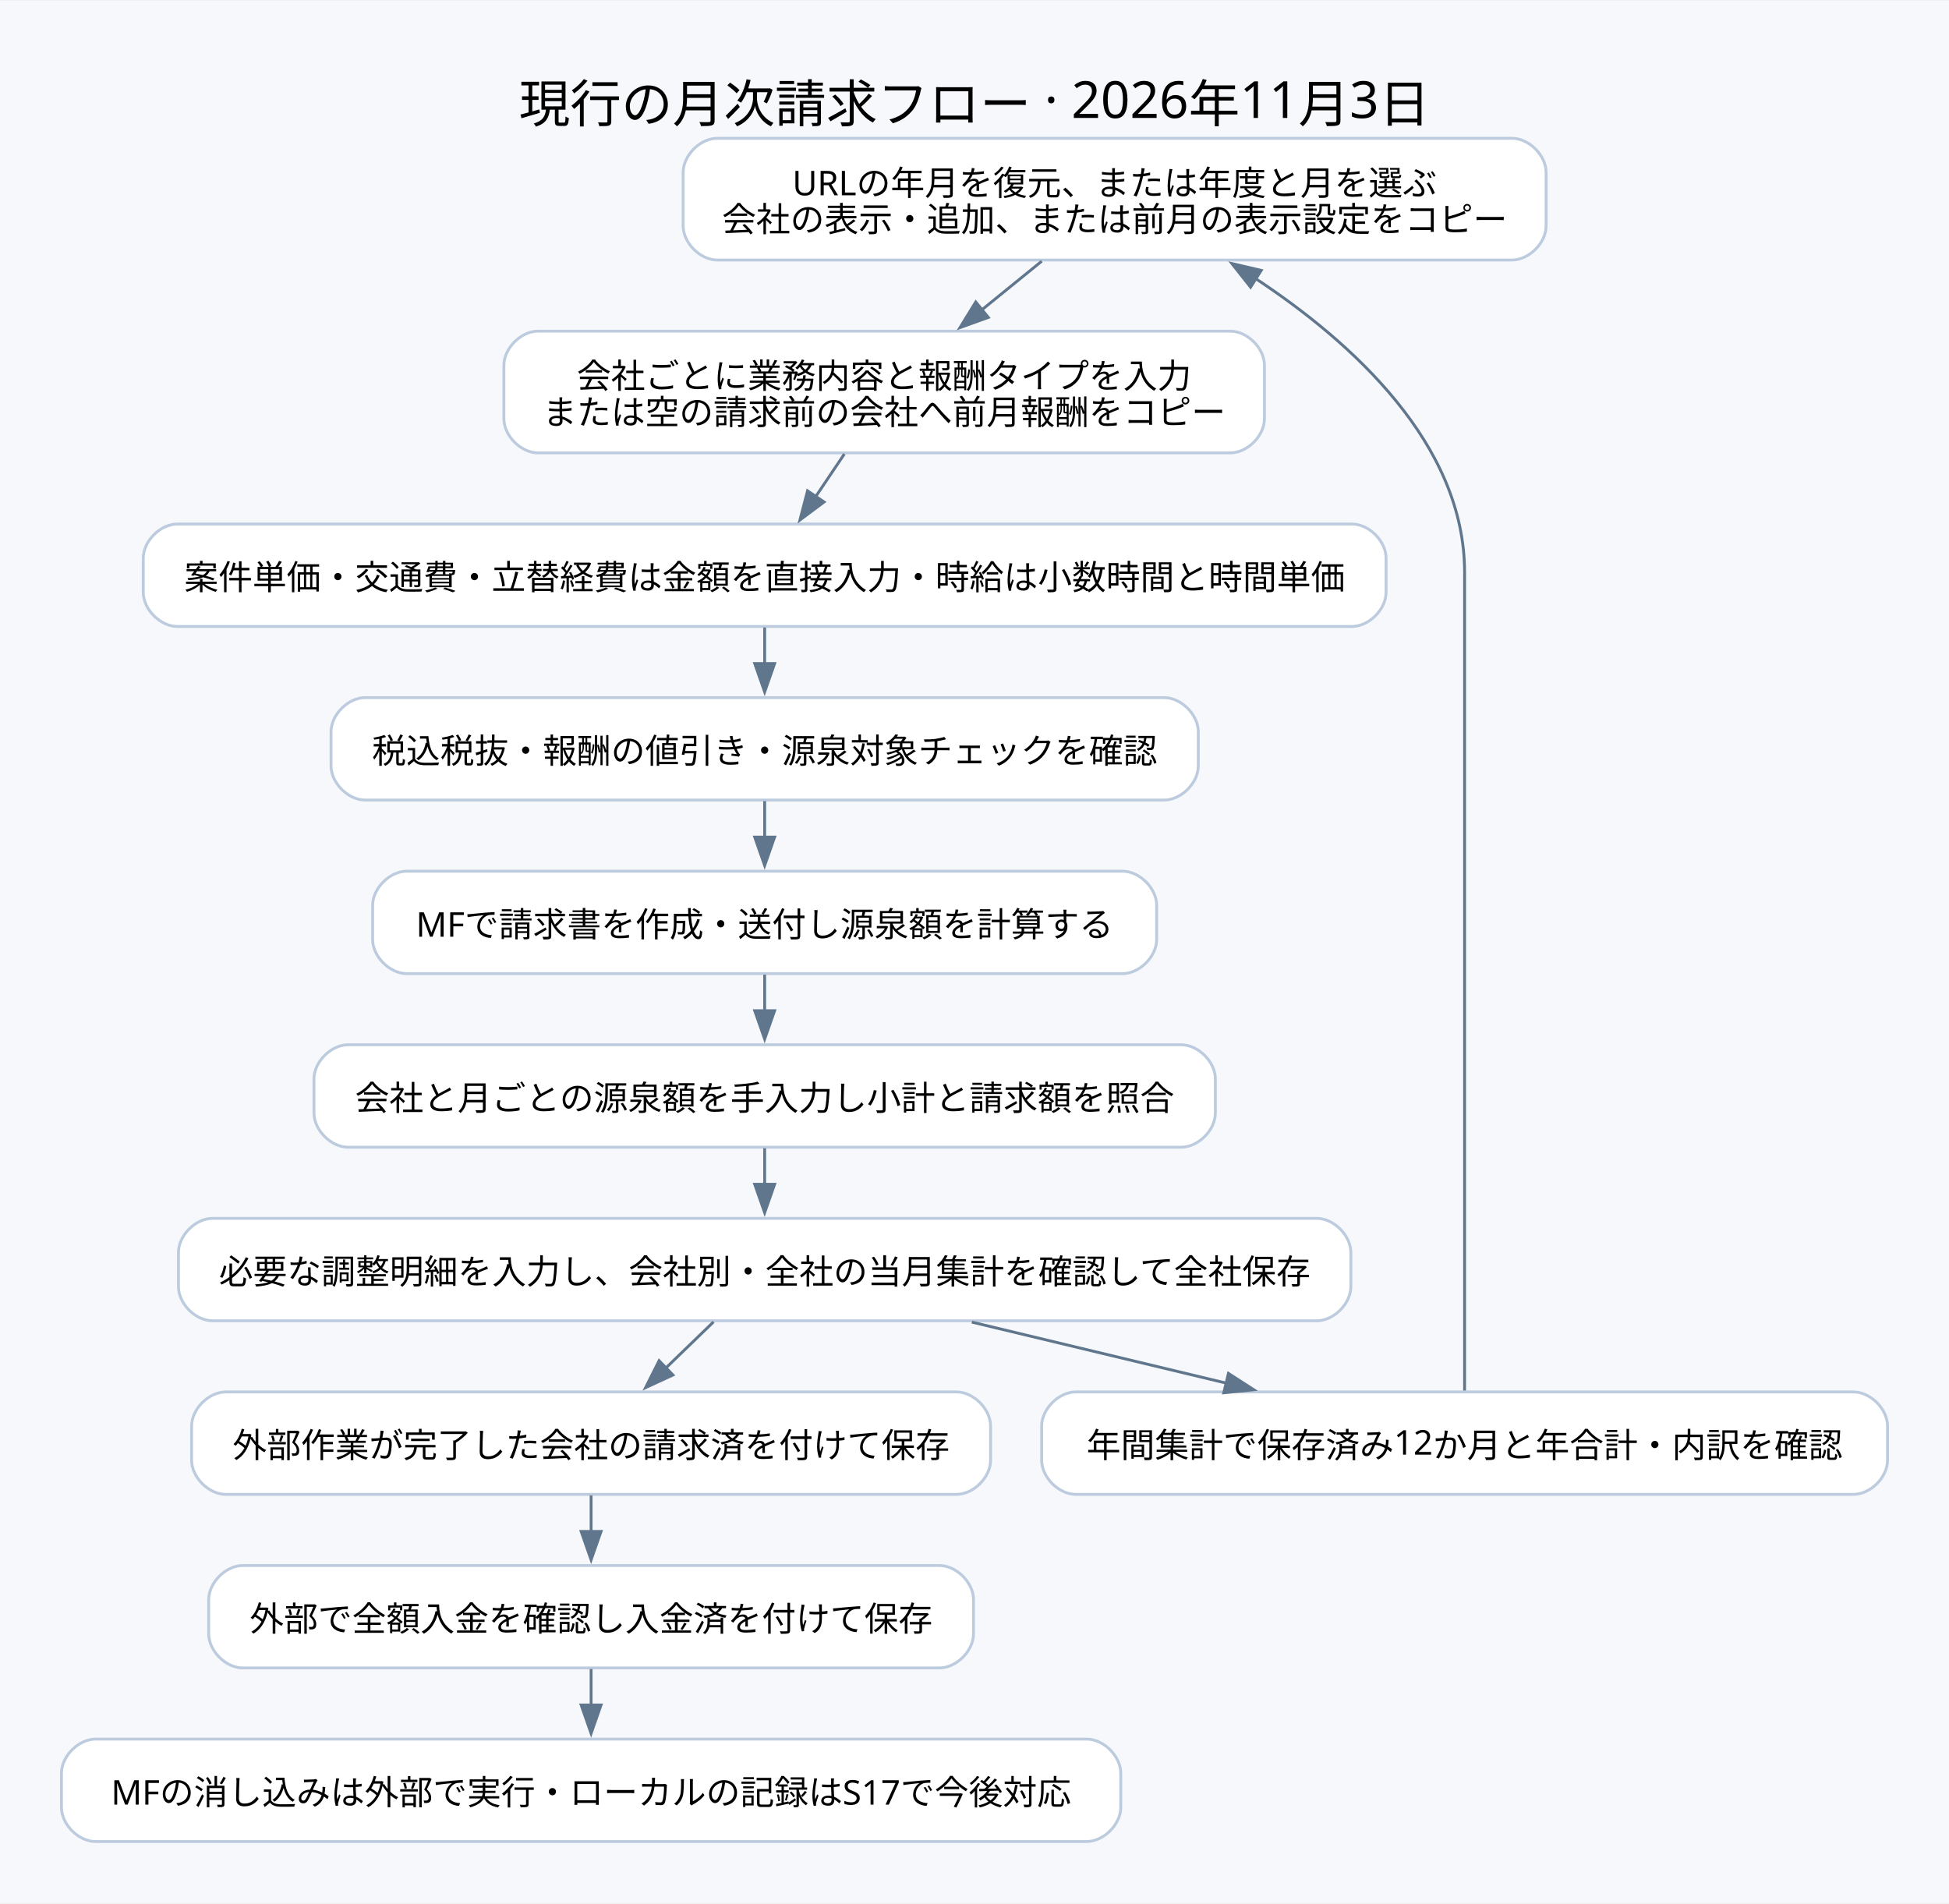
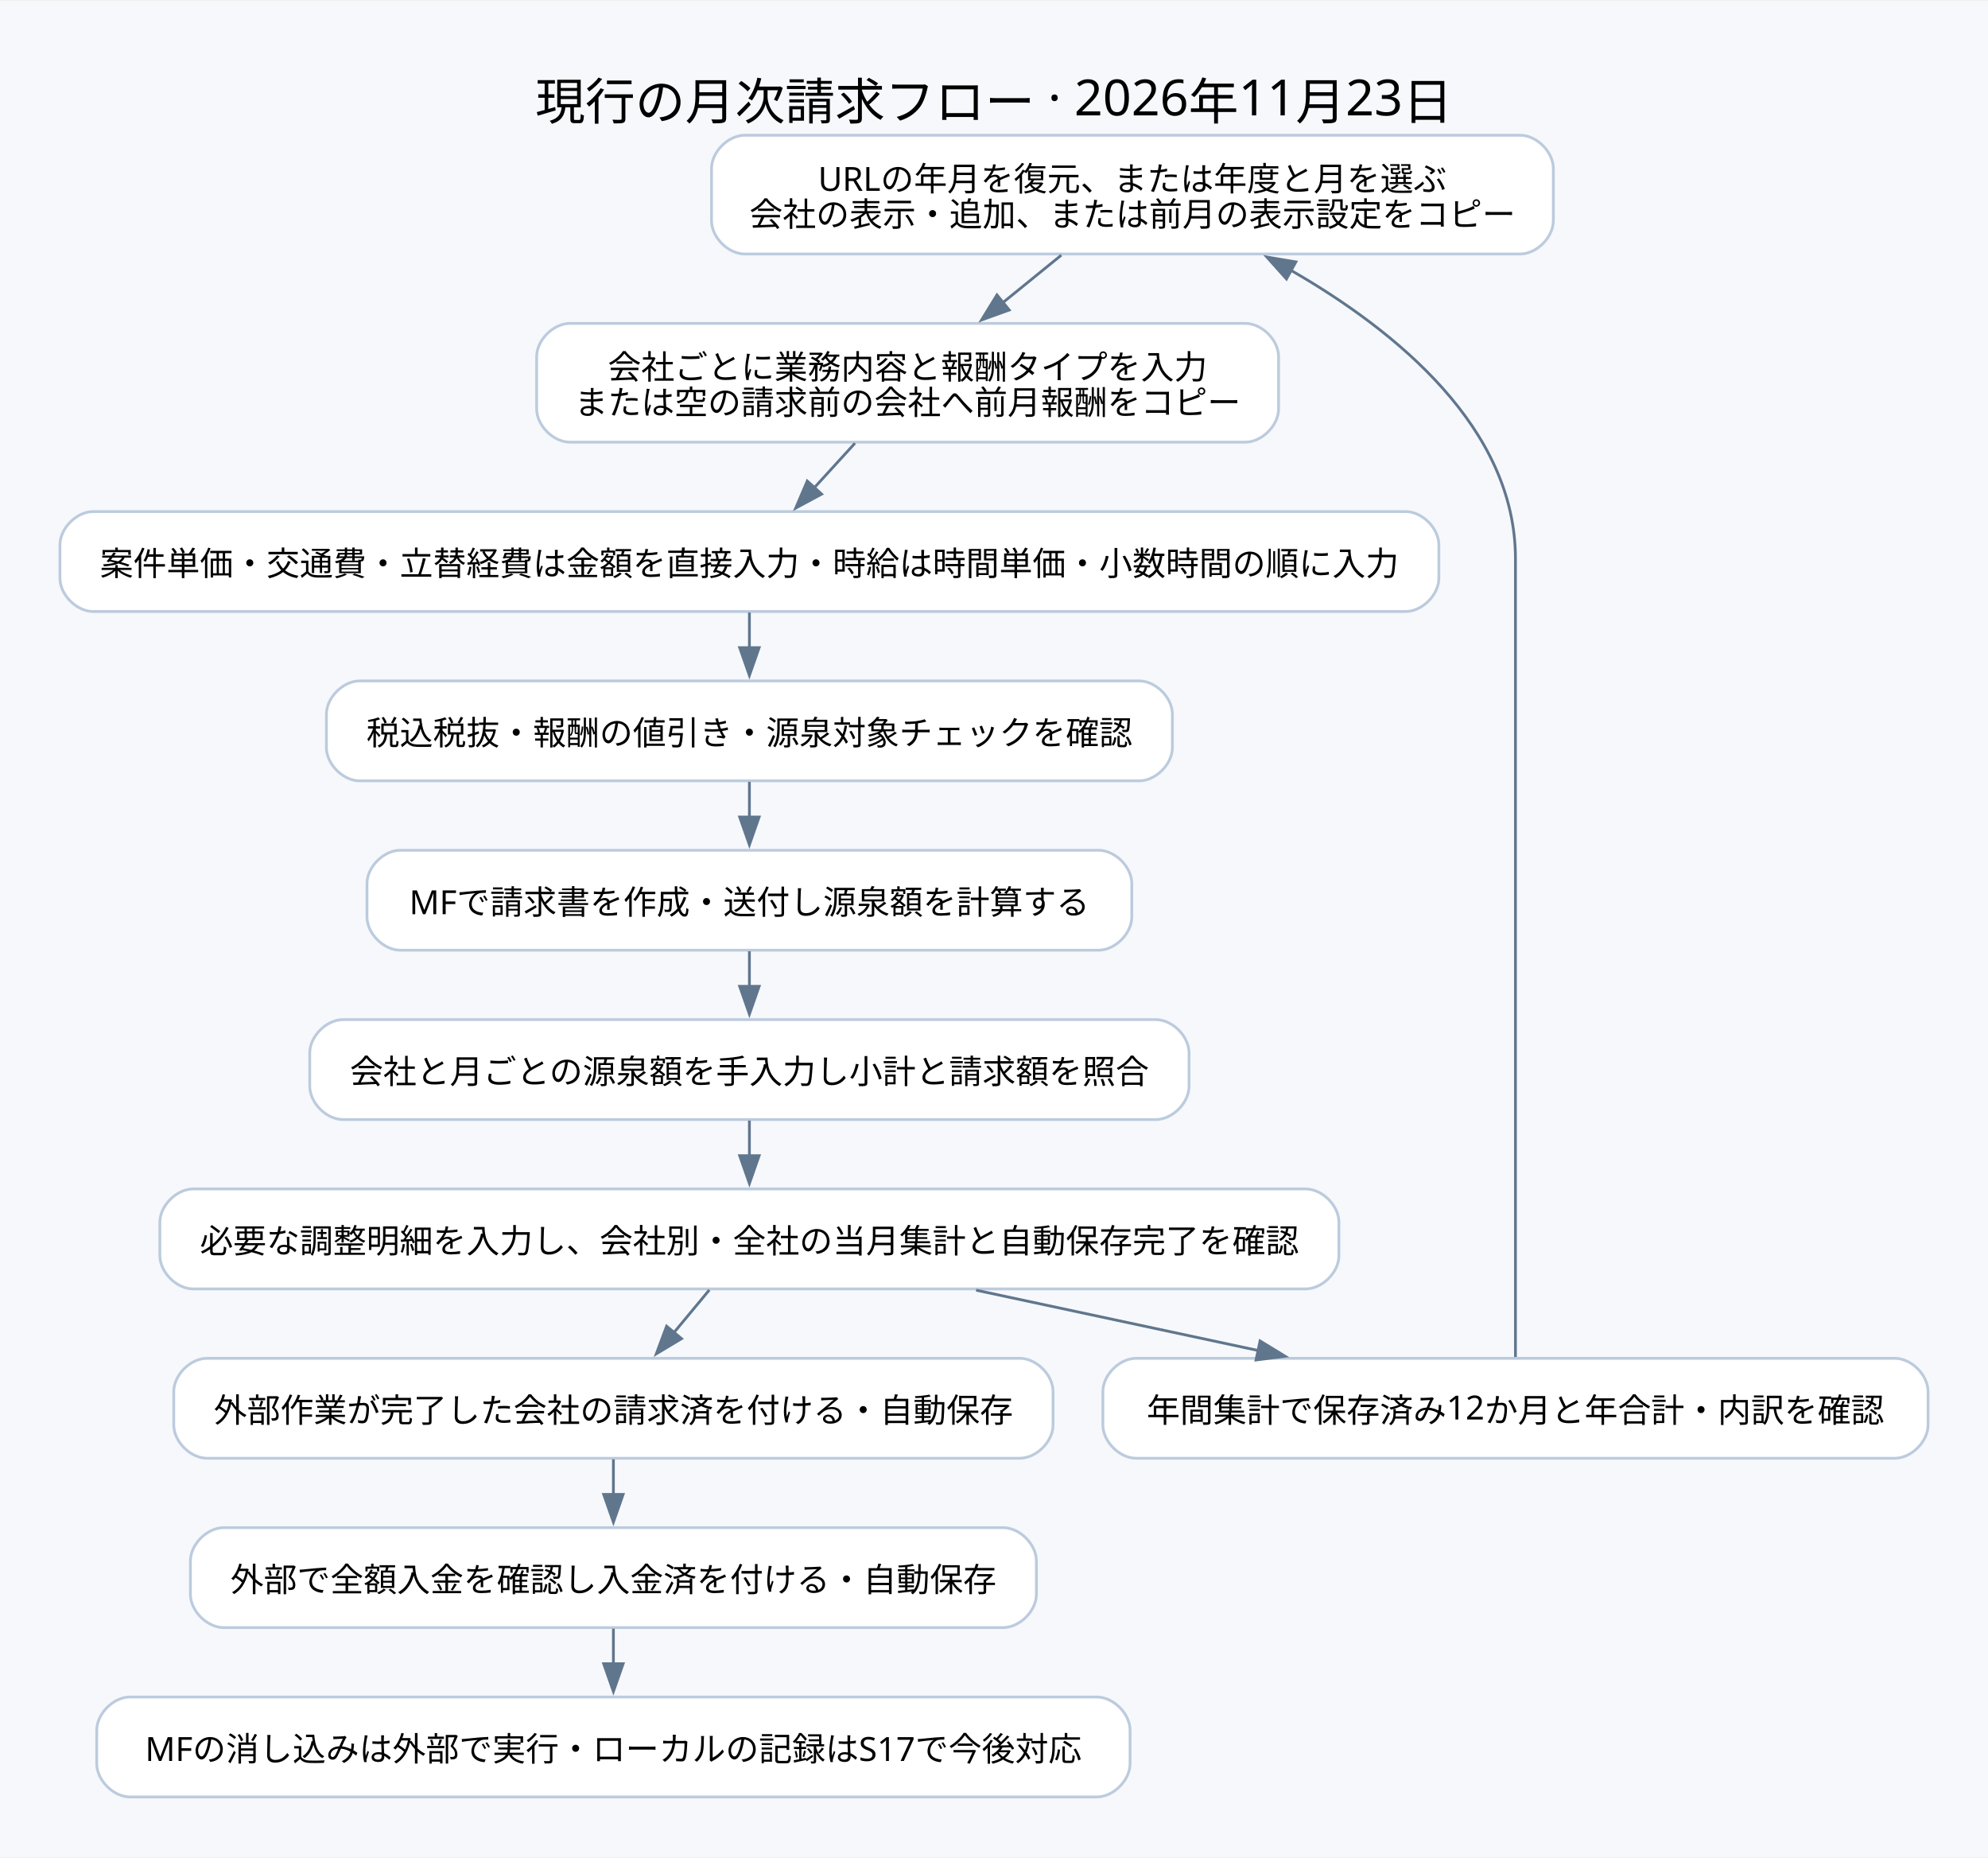
- <svg xmlns="http://www.w3.org/2000/svg" width="685pt" height="669pt" viewBox="0.00 0.00 685.00 668.51">
+ <svg xmlns="http://www.w3.org/2000/svg" width="716pt" height="669pt" viewBox="0.00 0.00 716.25 668.51">
  <g id="graph0" class="graph" transform="scale(1 1) rotate(0) translate(21.6 646.91)">
-     <polygon fill="#f6f8fc" stroke="none" points="-21.6,21.6 -21.6,-646.91 663.4,-646.91 663.4,21.6 -21.6,21.6" />
-     <text text-anchor="middle" x="320.9" y="-604.21" font-family="Hiragino Sans" font-size="18.00">現行の月次請求フロー · 2026年11月3日</text>
+     <polygon fill="#f6f8fc" stroke="none" points="-21.6,21.6 -21.6,-646.91 694.65,-646.91 694.65,21.6 -21.6,21.6" />
+     <text text-anchor="middle" x="336.52" y="-604.21" font-family="Hiragino Sans" font-size="18.00">現行の月次請求フロー · 2026年11月23日</text>
    <g id="node1" class="node">
-       <path fill="white" stroke="#bccbdd" d="M509.8,-598.56C509.8,-598.56 230.5,-598.56 230.5,-598.56 224.5,-598.56 218.5,-592.56 218.5,-586.56 218.5,-586.56 218.5,-567.78 218.5,-567.78 218.5,-561.78 224.5,-555.78 230.5,-555.78 230.5,-555.78 509.8,-555.78 509.8,-555.78 515.8,-555.78 521.8,-561.78 521.8,-567.78 521.8,-567.78 521.8,-586.56 521.8,-586.56 521.8,-592.56 515.8,-598.56 509.8,-598.56" />
-       <text text-anchor="middle" x="370.15" y="-578.52" font-family="Hiragino Sans" font-size="12.00">URLの年月を復元、または年度と月を選ぶ</text>
-       <text text-anchor="middle" x="370.15" y="-565.77" font-family="Hiragino Sans" font-size="12.00">会社の表示・追加、または前月の表示設定をコピー</text>
+       <path fill="white" stroke="#bccbdd" d="M526.05,-598.56C526.05,-598.56 246.75,-598.56 246.75,-598.56 240.75,-598.56 234.75,-592.56 234.75,-586.56 234.75,-586.56 234.75,-567.78 234.75,-567.78 234.75,-561.78 240.75,-555.78 246.75,-555.78 246.75,-555.78 526.05,-555.78 526.05,-555.78 532.05,-555.78 538.05,-561.78 538.05,-567.78 538.05,-567.78 538.05,-586.56 538.05,-586.56 538.05,-592.56 532.05,-598.56 526.05,-598.56" />
+       <text text-anchor="middle" x="386.4" y="-578.52" font-family="Hiragino Sans" font-size="12.00">URLの年月を復元、または年度と月を選ぶ</text>
+       <text text-anchor="middle" x="386.4" y="-565.77" font-family="Hiragino Sans" font-size="12.00">会社の表示・追加、または前月の表示設定をコピー</text>
    </g>
    <g id="node2" class="node">
-       <path fill="white" stroke="#bccbdd" d="M410.8,-530.78C410.8,-530.78 167.5,-530.78 167.5,-530.78 161.5,-530.78 155.5,-524.78 155.5,-518.78 155.5,-518.78 155.5,-500 155.5,-500 155.5,-494 161.5,-488 167.5,-488 167.5,-488 410.8,-488 410.8,-488 416.8,-488 422.8,-494 422.8,-500 422.8,-500 422.8,-518.78 422.8,-518.78 422.8,-524.78 416.8,-530.78 410.8,-530.78" />
-       <text text-anchor="middle" x="289.15" y="-510.74" font-family="Hiragino Sans" font-size="12.00">会社ごとに業務内容と報酬タイプを入力</text>
-       <text text-anchor="middle" x="289.15" y="-497.99" font-family="Hiragino Sans" font-size="12.00">または空の請求前の会社へ前月報酬をコピー</text>
+       <path fill="white" stroke="#bccbdd" d="M427.05,-530.78C427.05,-530.78 183.75,-530.78 183.75,-530.78 177.75,-530.78 171.75,-524.78 171.75,-518.78 171.75,-518.78 171.75,-500 171.75,-500 171.75,-494 177.75,-488 183.75,-488 183.75,-488 427.05,-488 427.05,-488 433.05,-488 439.05,-494 439.05,-500 439.05,-500 439.05,-518.78 439.05,-518.78 439.05,-524.78 433.05,-530.78 427.05,-530.78" />
+       <text text-anchor="middle" x="305.4" y="-510.74" font-family="Hiragino Sans" font-size="12.00">会社ごとに業務内容と報酬タイプを入力</text>
+       <text text-anchor="middle" x="305.4" y="-497.99" font-family="Hiragino Sans" font-size="12.00">または空の請求前の会社へ前月報酬をコピー</text>
    </g>
    <g id="edge3" class="edge">
-       <path fill="none" stroke="#60768d" d="M344.52,-555.36C337.81,-549.9 330.46,-543.94 323.38,-538.19" />
-       <polygon fill="#60768d" stroke="#60768d" points="325.76,-535.61 315.79,-532.02 321.34,-541.04 325.76,-535.61" />
+       <path fill="none" stroke="#60768d" d="M360.77,-555.36C354.06,-549.9 346.71,-543.94 339.63,-538.19" />
+       <polygon fill="#60768d" stroke="#60768d" points="342.01,-535.61 332.04,-532.02 337.59,-541.04 342.01,-535.61" />
    </g>
    <g id="node3" class="node">
-       <path fill="white" stroke="#bccbdd" d="M453.55,-463C453.55,-463 40.75,-463 40.75,-463 34.75,-463 28.75,-457 28.75,-451 28.75,-451 28.75,-439 28.75,-439 28.75,-433 34.75,-427 40.75,-427 40.75,-427 453.55,-427 453.55,-427 459.55,-427 465.55,-433 465.55,-439 465.55,-439 465.55,-451 465.55,-451 465.55,-457 459.55,-463 453.55,-463" />
-       <text text-anchor="middle" x="247.15" y="-439.98" font-family="Hiragino Sans" font-size="12.00">案件単価・交通費・立替経費は金額を直接入力・時給は小数時間と時間単価</text>
+       <path fill="white" stroke="#bccbdd" d="M484.8,-463C484.8,-463 12,-463 12,-463 6,-463 0,-457 0,-451 0,-451 0,-439 0,-439 0,-433 6,-427 12,-427 12,-427 484.8,-427 484.8,-427 490.8,-427 496.8,-433 496.8,-439 496.8,-439 496.8,-451 496.8,-451 496.8,-457 490.8,-463 484.8,-463" />
+       <text text-anchor="middle" x="248.4" y="-439.98" font-family="Hiragino Sans" font-size="12.00">案件単価・交通費・立替経費は金額を直接入力・時給は時間単価・小数時間の順に入力</text>
    </g>
    <g id="edge4" class="edge">
-       <path fill="none" stroke="#60768d" d="M275.16,-487.62C271.91,-482.78 268.4,-477.56 265,-472.51" />
-       <polygon fill="#60768d" stroke="#60768d" points="268.03,-470.75 259.54,-464.41 262.22,-474.66 268.03,-470.75" />
+       <path fill="none" stroke="#60768d" d="M286.42,-487.62C281.66,-482.4 276.5,-476.76 271.56,-471.35" />
+       <polygon fill="#60768d" stroke="#60768d" points="274.42,-469.29 265.09,-464.27 269.25,-474.01 274.42,-469.29" />
    </g>
    <g id="node4" class="node">
-       <path fill="white" stroke="#bccbdd" d="M387.55,-402C387.55,-402 106.75,-402 106.75,-402 100.75,-402 94.75,-396 94.75,-390 94.75,-390 94.75,-378 94.75,-378 94.75,-372 100.75,-366 106.75,-366 106.75,-366 387.55,-366 387.55,-366 393.55,-366 399.55,-372 399.55,-378 399.55,-378 399.55,-390 399.55,-390 399.55,-396 393.55,-402 387.55,-402" />
-       <text text-anchor="middle" x="247.15" y="-378.98" font-family="Hiragino Sans" font-size="12.00">税込税抜・報酬の値引き・源泉対象チェックを確認</text>
+       <path fill="white" stroke="#bccbdd" d="M388.8,-402C388.8,-402 108,-402 108,-402 102,-402 96,-396 96,-390 96,-390 96,-378 96,-378 96,-372 102,-366 108,-366 108,-366 388.8,-366 388.8,-366 394.8,-366 400.8,-372 400.8,-378 400.8,-378 400.8,-390 400.8,-390 400.8,-396 394.8,-402 388.8,-402" />
+       <text text-anchor="middle" x="248.4" y="-378.98" font-family="Hiragino Sans" font-size="12.00">税込税抜・報酬の値引き・源泉対象チェックを確認</text>
    </g>
    <g id="edge5" class="edge">
-       <path fill="none" stroke="#60768d" d="M247.15,-426.62C247.15,-422.57 247.15,-418.16 247.15,-413.77" />
-       <polygon fill="#60768d" stroke="#60768d" points="250.65,-413.98 247.15,-403.98 243.65,-413.98 250.65,-413.98" />
+       <path fill="none" stroke="#60768d" d="M248.4,-426.62C248.4,-422.57 248.4,-418.16 248.4,-413.77" />
+       <polygon fill="#60768d" stroke="#60768d" points="251.9,-413.98 248.4,-403.98 244.9,-413.98 251.9,-413.98" />
    </g>
    <g id="node5" class="node">
-       <path fill="white" stroke="#bccbdd" d="M372.92,-341C372.92,-341 121.38,-341 121.38,-341 115.38,-341 109.37,-335 109.37,-329 109.37,-329 109.37,-317 109.37,-317 109.37,-311 115.37,-305 121.37,-305 121.37,-305 372.92,-305 372.92,-305 378.92,-305 384.92,-311 384.92,-317 384.92,-317 384.92,-329 384.92,-329 384.92,-335 378.92,-341 372.92,-341" />
-       <text text-anchor="middle" x="247.15" y="-317.98" font-family="Hiragino Sans" font-size="12.00">MFで請求書を作成・送付し源泉額を計算する</text>
+       <path fill="white" stroke="#bccbdd" d="M374.17,-341C374.17,-341 122.62,-341 122.62,-341 116.62,-341 110.62,-335 110.62,-329 110.62,-329 110.62,-317 110.62,-317 110.62,-311 116.62,-305 122.62,-305 122.62,-305 374.17,-305 374.17,-305 380.17,-305 386.17,-311 386.17,-317 386.17,-317 386.17,-329 386.17,-329 386.17,-335 380.17,-341 374.17,-341" />
+       <text text-anchor="middle" x="248.4" y="-317.98" font-family="Hiragino Sans" font-size="12.00">MFで請求書を作成・送付し源泉額を計算する</text>
    </g>
    <g id="edge6" class="edge">
-       <path fill="none" stroke="#60768d" d="M247.15,-365.62C247.15,-361.57 247.15,-357.16 247.15,-352.77" />
-       <polygon fill="#60768d" stroke="#60768d" points="250.65,-352.98 247.15,-342.98 243.65,-352.98 250.65,-352.98" />
+       <path fill="none" stroke="#60768d" d="M248.4,-365.62C248.4,-361.57 248.4,-357.16 248.4,-352.77" />
+       <polygon fill="#60768d" stroke="#60768d" points="251.9,-352.98 248.4,-342.98 244.9,-352.98 251.9,-352.98" />
    </g>
    <g id="node6" class="node">
-       <path fill="white" stroke="#bccbdd" d="M393.55,-280C393.55,-280 100.75,-280 100.75,-280 94.75,-280 88.75,-274 88.75,-268 88.75,-268 88.75,-256 88.75,-256 88.75,-250 94.75,-244 100.75,-244 100.75,-244 393.55,-244 393.55,-244 399.55,-244 405.55,-250 405.55,-256 405.55,-256 405.55,-268 405.55,-268 405.55,-274 399.55,-280 393.55,-280" />
-       <text text-anchor="middle" x="247.15" y="-256.98" font-family="Hiragino Sans" font-size="12.00">会社と月ごとの源泉額を手入力し小計と請求額を照合</text>
+       <path fill="white" stroke="#bccbdd" d="M394.8,-280C394.8,-280 102,-280 102,-280 96,-280 90,-274 90,-268 90,-268 90,-256 90,-256 90,-250 96,-244 102,-244 102,-244 394.8,-244 394.8,-244 400.8,-244 406.8,-250 406.8,-256 406.8,-256 406.8,-268 406.8,-268 406.8,-274 400.8,-280 394.8,-280" />
+       <text text-anchor="middle" x="248.4" y="-256.98" font-family="Hiragino Sans" font-size="12.00">会社と月ごとの源泉額を手入力し小計と請求額を照合</text>
    </g>
    <g id="edge7" class="edge">
-       <path fill="none" stroke="#60768d" d="M247.15,-304.62C247.15,-300.57 247.15,-296.16 247.15,-291.77" />
-       <polygon fill="#60768d" stroke="#60768d" points="250.65,-291.98 247.15,-281.98 243.65,-291.98 250.65,-291.98" />
+       <path fill="none" stroke="#60768d" d="M248.4,-304.62C248.4,-300.57 248.4,-296.16 248.4,-291.77" />
+       <polygon fill="#60768d" stroke="#60768d" points="251.9,-291.98 248.4,-281.98 244.9,-291.98 251.9,-291.98" />
    </g>
    <g id="node7" class="node">
-       <path fill="white" stroke="#bccbdd" d="M441.17,-219C441.17,-219 53.12,-219 53.12,-219 47.12,-219 41.12,-213 41.12,-207 41.12,-207 41.12,-195 41.12,-195 41.12,-189 47.12,-183 53.12,-183 53.12,-183 441.17,-183 441.17,-183 447.17,-183 453.17,-189 453.17,-195 453.17,-195 453.17,-207 453.17,-207 453.17,-213 447.17,-219 441.17,-219" />
-       <text text-anchor="middle" x="247.15" y="-195.97" font-family="Hiragino Sans" font-size="12.00">必要な調整明細を入力し、会社別・全社の当月集計を確認して全社保存</text>
+       <path fill="white" stroke="#bccbdd" d="M448.8,-219C448.8,-219 48,-219 48,-219 42,-219 36,-213 36,-207 36,-207 36,-195 36,-195 36,-189 42,-183 48,-183 48,-183 448.8,-183 448.8,-183 454.8,-183 460.8,-189 460.8,-195 460.8,-195 460.8,-207 460.8,-207 460.8,-213 454.8,-219 448.8,-219" />
+       <text text-anchor="middle" x="248.4" y="-195.97" font-family="Hiragino Sans" font-size="12.00">必要な調整明細を入力し、会社別・全社の当月集計と自動保存完了を確認</text>
    </g>
    <g id="edge8" class="edge">
-       <path fill="none" stroke="#60768d" d="M247.15,-243.62C247.15,-239.57 247.15,-235.16 247.15,-230.77" />
-       <polygon fill="#60768d" stroke="#60768d" points="250.65,-230.98 247.15,-220.98 243.65,-230.98 250.65,-230.98" />
+       <path fill="none" stroke="#60768d" d="M248.4,-243.62C248.4,-239.57 248.4,-235.16 248.4,-230.77" />
+       <polygon fill="#60768d" stroke="#60768d" points="251.9,-230.98 248.4,-220.98 244.9,-230.98 251.9,-230.98" />
    </g>
    <g id="node8" class="node">
-       <path fill="white" stroke="#bccbdd" d="M314.55,-158C314.55,-158 57.75,-158 57.75,-158 51.75,-158 45.75,-152 45.75,-146 45.75,-146 45.75,-134 45.75,-134 45.75,-128 51.75,-122 57.75,-122 57.75,-122 314.55,-122 314.55,-122 320.55,-122 326.55,-128 326.55,-134 326.55,-134 326.55,-146 326.55,-146 326.55,-152 320.55,-158 314.55,-158" />
-       <text text-anchor="middle" x="186.15" y="-134.97" font-family="Hiragino Sans" font-size="12.00">外部作業が完了した会社の請求済を付けて保存</text>
+       <path fill="white" stroke="#bccbdd" d="M345.8,-158C345.8,-158 53,-158 53,-158 47,-158 41,-152 41,-146 41,-146 41,-134 41,-134 41,-128 47,-122 53,-122 53,-122 345.8,-122 345.8,-122 351.8,-122 357.8,-128 357.8,-134 357.8,-134 357.8,-146 357.8,-146 357.8,-152 351.8,-158 345.8,-158" />
+       <text text-anchor="middle" x="199.4" y="-134.97" font-family="Hiragino Sans" font-size="12.00">外部作業が完了した会社の請求済を付ける・自動保存</text>
    </g>
    <g id="edge9" class="edge">
-       <path fill="none" stroke="#60768d" d="M229.18,-182.62C223.89,-177.5 217.99,-171.8 212.3,-166.29" />
-       <polygon fill="#60768d" stroke="#60768d" points="214.91,-163.95 205.29,-159.51 210.05,-168.98 214.91,-163.95" />
+       <path fill="none" stroke="#60768d" d="M233.96,-182.62C229.91,-177.74 225.42,-172.33 221.04,-167.06" />
+       <polygon fill="#60768d" stroke="#60768d" points="223.95,-165.08 214.87,-159.63 218.57,-169.56 223.95,-165.08" />
    </g>
    <g id="node11" class="node">
-       <path fill="white" stroke="#bccbdd" d="M629.8,-158C629.8,-158 356.5,-158 356.5,-158 350.5,-158 344.5,-152 344.5,-146 344.5,-146 344.5,-134 344.5,-134 344.5,-128 350.5,-122 356.5,-122 356.5,-122 629.8,-122 629.8,-122 635.8,-122 641.8,-128 641.8,-134 641.8,-134 641.8,-146 641.8,-146 641.8,-152 635.8,-158 629.8,-158" />
-       <text text-anchor="middle" x="493.15" y="-134.97" font-family="Hiragino Sans" font-size="12.00">年間集計で保存済み12か月と年合計・内訳を確認</text>
+       <path fill="white" stroke="#bccbdd" d="M661.05,-158C661.05,-158 387.75,-158 387.75,-158 381.75,-158 375.75,-152 375.75,-146 375.75,-146 375.75,-134 375.75,-134 375.75,-128 381.75,-122 387.75,-122 387.75,-122 661.05,-122 661.05,-122 667.05,-122 673.05,-128 673.05,-134 673.05,-134 673.05,-146 673.05,-146 673.05,-152 667.05,-158 661.05,-158" />
+       <text text-anchor="middle" x="524.4" y="-134.97" font-family="Hiragino Sans" font-size="12.00">年間集計で保存済み12か月と年合計・内訳を確認</text>
    </g>
    <g id="edge1" class="edge">
-       <path fill="none" stroke="#60768d" d="M319.96,-182.54C348.1,-175.79 380.47,-168.02 409.56,-161.05" />
-       <polygon fill="#60768d" stroke="#60768d" points="410.15,-164.51 419.06,-158.77 408.51,-157.7 410.15,-164.51" />
+       <path fill="none" stroke="#60768d" d="M330.09,-182.54C362.08,-175.7 398.94,-167.82 431.9,-160.77" />
+       <polygon fill="#60768d" stroke="#60768d" points="432.39,-164.25 441.44,-158.73 430.93,-157.4 432.39,-164.25" />
    </g>
    <g id="node9" class="node">
-       <path fill="white" stroke="#bccbdd" d="M308.55,-97C308.55,-97 63.75,-97 63.75,-97 57.75,-97 51.75,-91 51.75,-85 51.75,-85 51.75,-73 51.75,-73 51.75,-67 57.75,-61 63.75,-61 63.75,-61 308.55,-61 308.55,-61 314.55,-61 320.55,-67 320.55,-73 320.55,-73 320.55,-85 320.55,-85 320.55,-91 314.55,-97 308.55,-97" />
-       <text text-anchor="middle" x="186.15" y="-73.97" font-family="Hiragino Sans" font-size="12.00">外部で全額入金を確認し入金済を付けて保存</text>
+       <path fill="white" stroke="#bccbdd" d="M339.8,-97C339.8,-97 59,-97 59,-97 53,-97 47,-91 47,-85 47,-85 47,-73 47,-73 47,-67 53,-61 59,-61 59,-61 339.8,-61 339.8,-61 345.8,-61 351.8,-67 351.8,-73 351.8,-73 351.8,-85 351.8,-85 351.8,-91 345.8,-97 339.8,-97" />
+       <text text-anchor="middle" x="199.4" y="-73.97" font-family="Hiragino Sans" font-size="12.00">外部で全額入金を確認し入金済を付ける・自動保存</text>
    </g>
    <g id="edge10" class="edge">
-       <path fill="none" stroke="#60768d" d="M186.15,-121.62C186.15,-117.57 186.15,-113.16 186.15,-108.77" />
-       <polygon fill="#60768d" stroke="#60768d" points="189.65,-108.98 186.15,-98.98 182.65,-108.98 189.65,-108.98" />
+       <path fill="none" stroke="#60768d" d="M199.4,-121.62C199.4,-117.57 199.4,-113.16 199.4,-108.77" />
+       <polygon fill="#60768d" stroke="#60768d" points="202.9,-108.98 199.4,-98.98 195.9,-108.98 202.9,-108.98" />
    </g>
    <g id="node10" class="node">
-       <path fill="white" stroke="#bccbdd" d="M360.3,-36C360.3,-36 12,-36 12,-36 6,-36 0,-30 0,-24 0,-24 0,-12 0,-12 0,-6 6,0 12,0 12,0 360.3,0 360.3,0 366.3,0 372.3,-6 372.3,-12 372.3,-12 372.3,-24 372.3,-24 372.3,-30 366.3,-36 360.3,-36" />
-       <text text-anchor="middle" x="186.15" y="-12.97" font-family="Hiragino Sans" font-size="12.00">MFの消し込みは外部で実行・ローカルの記録はS17で今後対応</text>
+       <path fill="white" stroke="#bccbdd" d="M373.55,-36C373.55,-36 25.25,-36 25.25,-36 19.25,-36 13.25,-30 13.25,-24 13.25,-24 13.25,-12 13.25,-12 13.25,-6 19.25,0 25.25,0 25.25,0 373.55,0 373.55,0 379.55,0 385.55,-6 385.55,-12 385.55,-12 385.55,-24 385.55,-24 385.55,-30 379.55,-36 373.55,-36" />
+       <text text-anchor="middle" x="199.4" y="-12.97" font-family="Hiragino Sans" font-size="12.00">MFの消し込みは外部で実行・ローカルの記録はS17で今後対応</text>
    </g>
    <g id="edge11" class="edge">
-       <path fill="none" stroke="#60768d" d="M186.15,-60.62C186.15,-56.57 186.15,-52.16 186.15,-47.77" />
-       <polygon fill="#60768d" stroke="#60768d" points="189.65,-47.98 186.15,-37.98 182.65,-47.98 189.65,-47.98" />
+       <path fill="none" stroke="#60768d" d="M199.4,-60.62C199.4,-56.57 199.4,-52.16 199.4,-47.77" />
+       <polygon fill="#60768d" stroke="#60768d" points="202.9,-47.98 199.4,-37.98 195.9,-47.98 202.9,-47.98" />
    </g>
    <g id="edge2" class="edge">
-       <path fill="none" stroke="#60768d" d="M493.15,-158.49C493.15,-181.85 493.15,-224.54 493.15,-261 493.15,-446 493.15,-446 493.15,-446 493.15,-491.05 453.76,-526.8 419.56,-549.35" />
-       <polygon fill="#60768d" stroke="#60768d" points="417.93,-546.23 411.36,-554.54 421.68,-552.14 417.93,-546.23" />
+       <path fill="none" stroke="#60768d" d="M524.4,-158.49C524.4,-181.85 524.4,-224.54 524.4,-261 524.4,-446 524.4,-446 524.4,-446 524.4,-493.01 481.49,-528.07 443.53,-549.89" />
+       <polygon fill="#60768d" stroke="#60768d" points="441.9,-546.79 434.83,-554.68 445.28,-552.92 441.9,-546.79" />
    </g>
  </g>
</svg>
